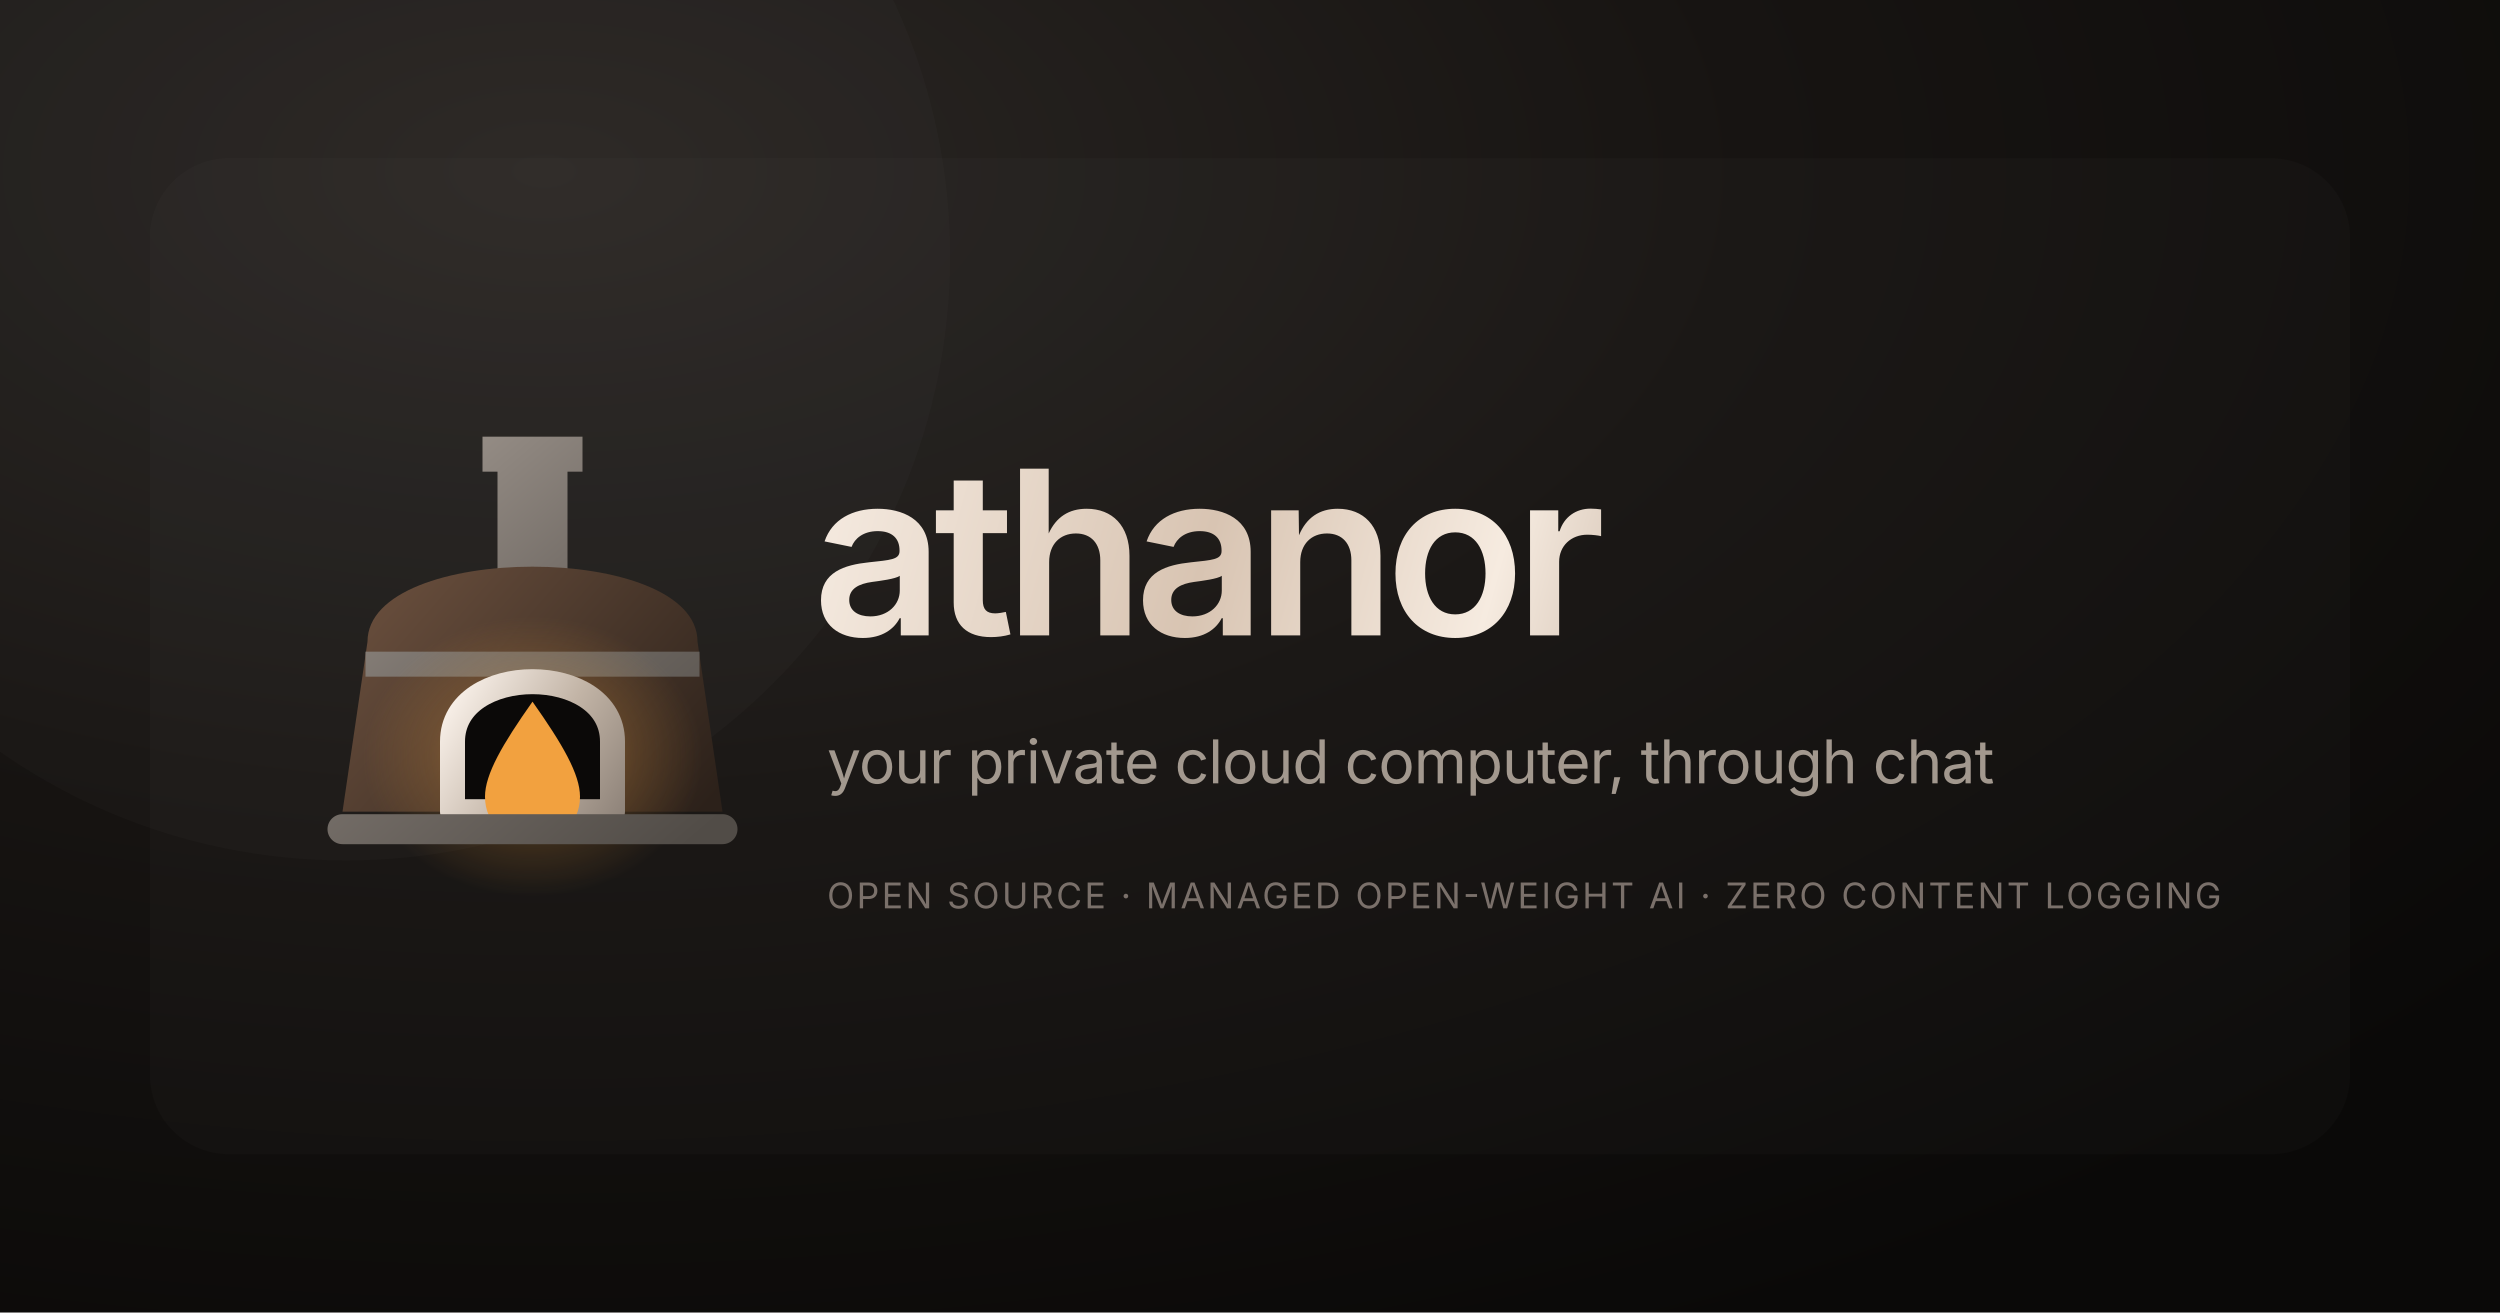
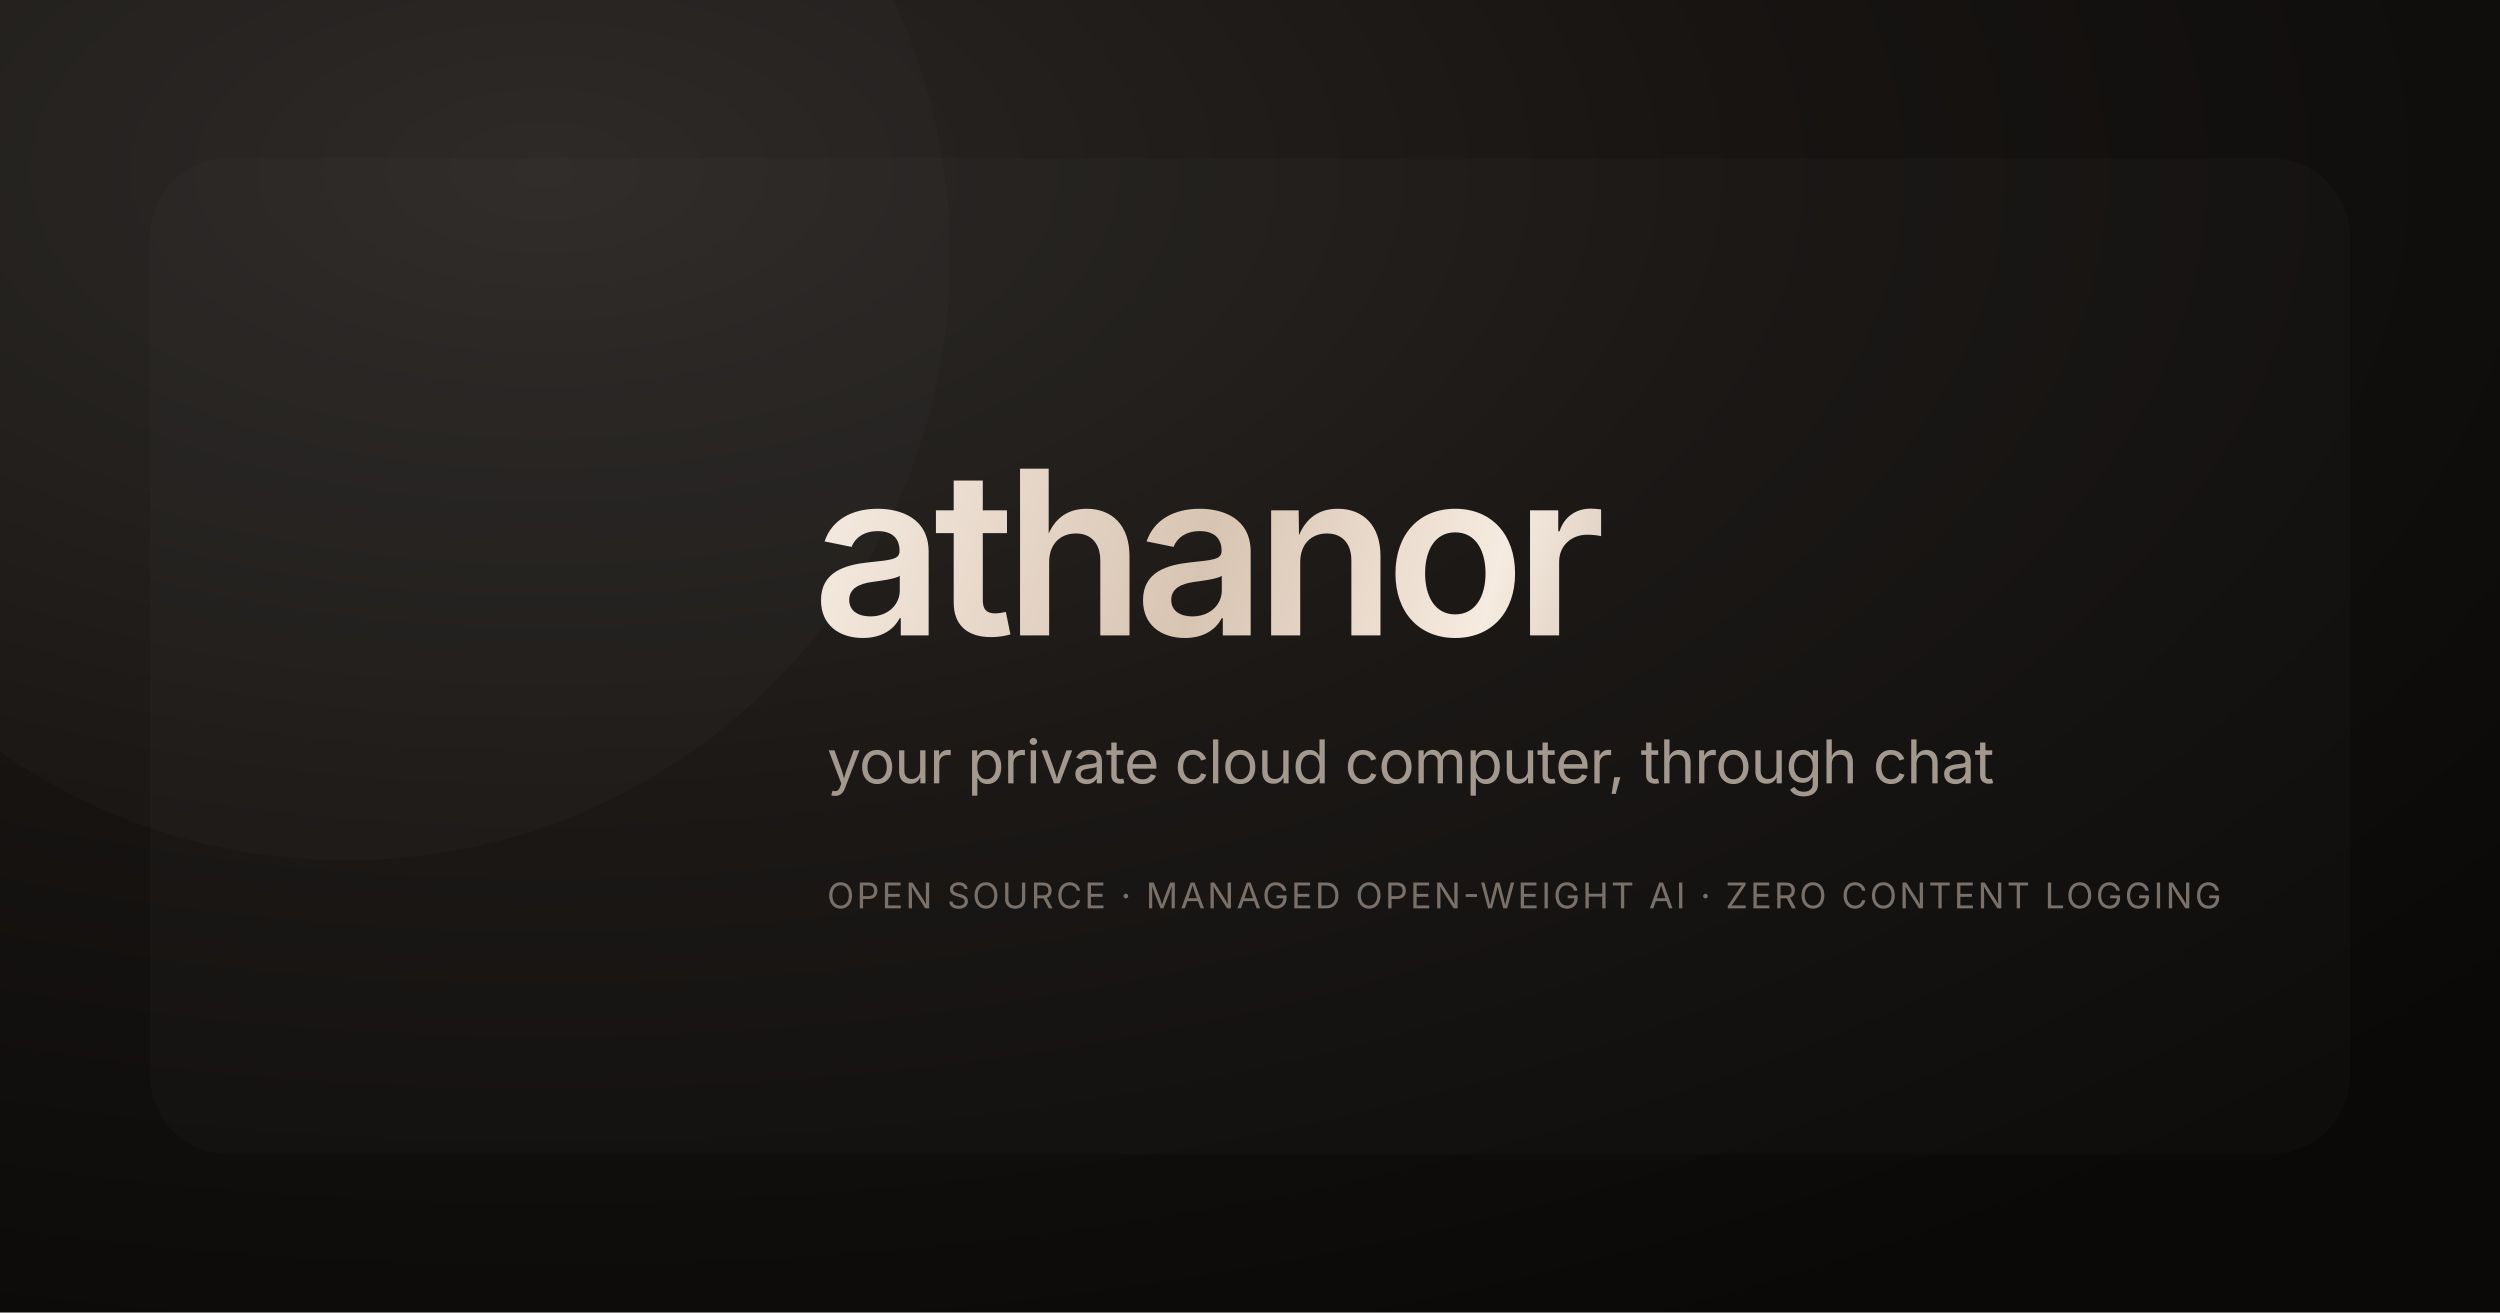
<svg xmlns="http://www.w3.org/2000/svg" width="1200" height="630" viewBox="0 0 1200 630">
  <defs>
    <radialGradient id="background" cx="22%" cy="13%" r="100%">
      <stop stop-color="#2b2724" />
      <stop offset=".48" stop-color="#171412" />
      <stop offset="1" stop-color="#0a0908" />
    </radialGradient>
    <linearGradient id="brick" x1="34" y1="52" x2="96" y2="106" gradientUnits="userSpaceOnUse">
      <stop stop-color="#6b503e" />
      <stop offset=".55" stop-color="#48362a" />
      <stop offset="1" stop-color="#2c211a" />
    </linearGradient>
    <linearGradient id="iron" x1="30" y1="28" x2="98" y2="108" gradientUnits="userSpaceOnUse">
      <stop stop-color="#a39a92" />
      <stop offset=".45" stop-color="#77706a" />
      <stop offset="1" stop-color="#514c47" />
    </linearGradient>
    <linearGradient id="metal" x1="44" y1="84" x2="84" y2="108" gradientUnits="userSpaceOnUse">
      <stop stop-color="#fdf5ee" />
      <stop offset=".5" stop-color="#c2b4a6" />
      <stop offset="1" stop-color="#867b72" />
    </linearGradient>
    <radialGradient id="glow" cx=".5" cy=".5" r=".5">
      <stop stop-color="#f2a13f" stop-opacity=".55" />
      <stop offset=".6" stop-color="#f2a13f" stop-opacity=".16" />
      <stop offset="1" stop-color="#f2a13f" stop-opacity="0" />
    </radialGradient>
    <linearGradient id="word" x1="365" y1="218" x2="855" y2="354" gradientUnits="userSpaceOnUse">
      <stop stop-color="#faf1e8" />
      <stop offset=".43" stop-color="#d8c4b2" />
      <stop offset=".7" stop-color="#f6ebe0" />
      <stop offset="1" stop-color="#b09884" />
    </linearGradient>
  </defs>
  <rect width="1200" height="630" fill="url(#background)" />
  <circle cx="166" cy="123" r="290" fill="#fff" opacity=".018" />
  <rect x="72" y="76" width="1056" height="478" rx="38" fill="#fff" opacity=".018" stroke="#fff" stroke-opacity=".09" />
-   <g transform="translate(102 140) scale(2.4)">
-     <path d="M54 29h20v7H54z" fill="url(#iron)" />
-     <path d="M57 34h14v24H57z" fill="url(#iron)" />
-     <path d="M26 104 L31 70 C31 50 97 50 97 70 L102 104 Z" fill="url(#brick)" />
-     <path d="M30.6 74.5h66.8" fill="none" stroke="url(#iron)" stroke-width="5" />
-     <ellipse cx="64" cy="93" rx="34" ry="28" fill="url(#glow)" />
-     <path d="M48 104V90c0-16 32-16 32 0v14Z" fill="#0b0908" stroke="url(#metal)" stroke-width="5" stroke-linejoin="round" />
-     <path d="M64 82c6 8.5 9.5 14.5 9.5 19 0 5.4-4.2 9-9.5 9s-9.5-3.6-9.5-9c0-4.5 3.5-10.5 9.5-19Z" fill="#f2a13f" />
-     <path d="M26 107.5h76" fill="none" stroke="url(#iron)" stroke-width="6" stroke-linecap="round" />
-   </g>
  <text x="390" y="305" fill="url(#word)" font-family="Inter, Arial, sans-serif" font-size="110" font-weight="590" letter-spacing="-5">athanor</text>
  <text x="397" y="376" fill="#a2988e" font-family="Inter, Arial, sans-serif" font-size="29" font-weight="420" letter-spacing="-.4">your private cloud computer, through chat</text>
  <text x="397" y="436" fill="#7a706a" font-family="Inter, Arial, sans-serif" font-size="17" font-weight="430" letter-spacing="1.2">OPEN SOURCE · MANAGED OPEN-WEIGHT AI · ZERO CONTENT LOGGING</text>
</svg>
